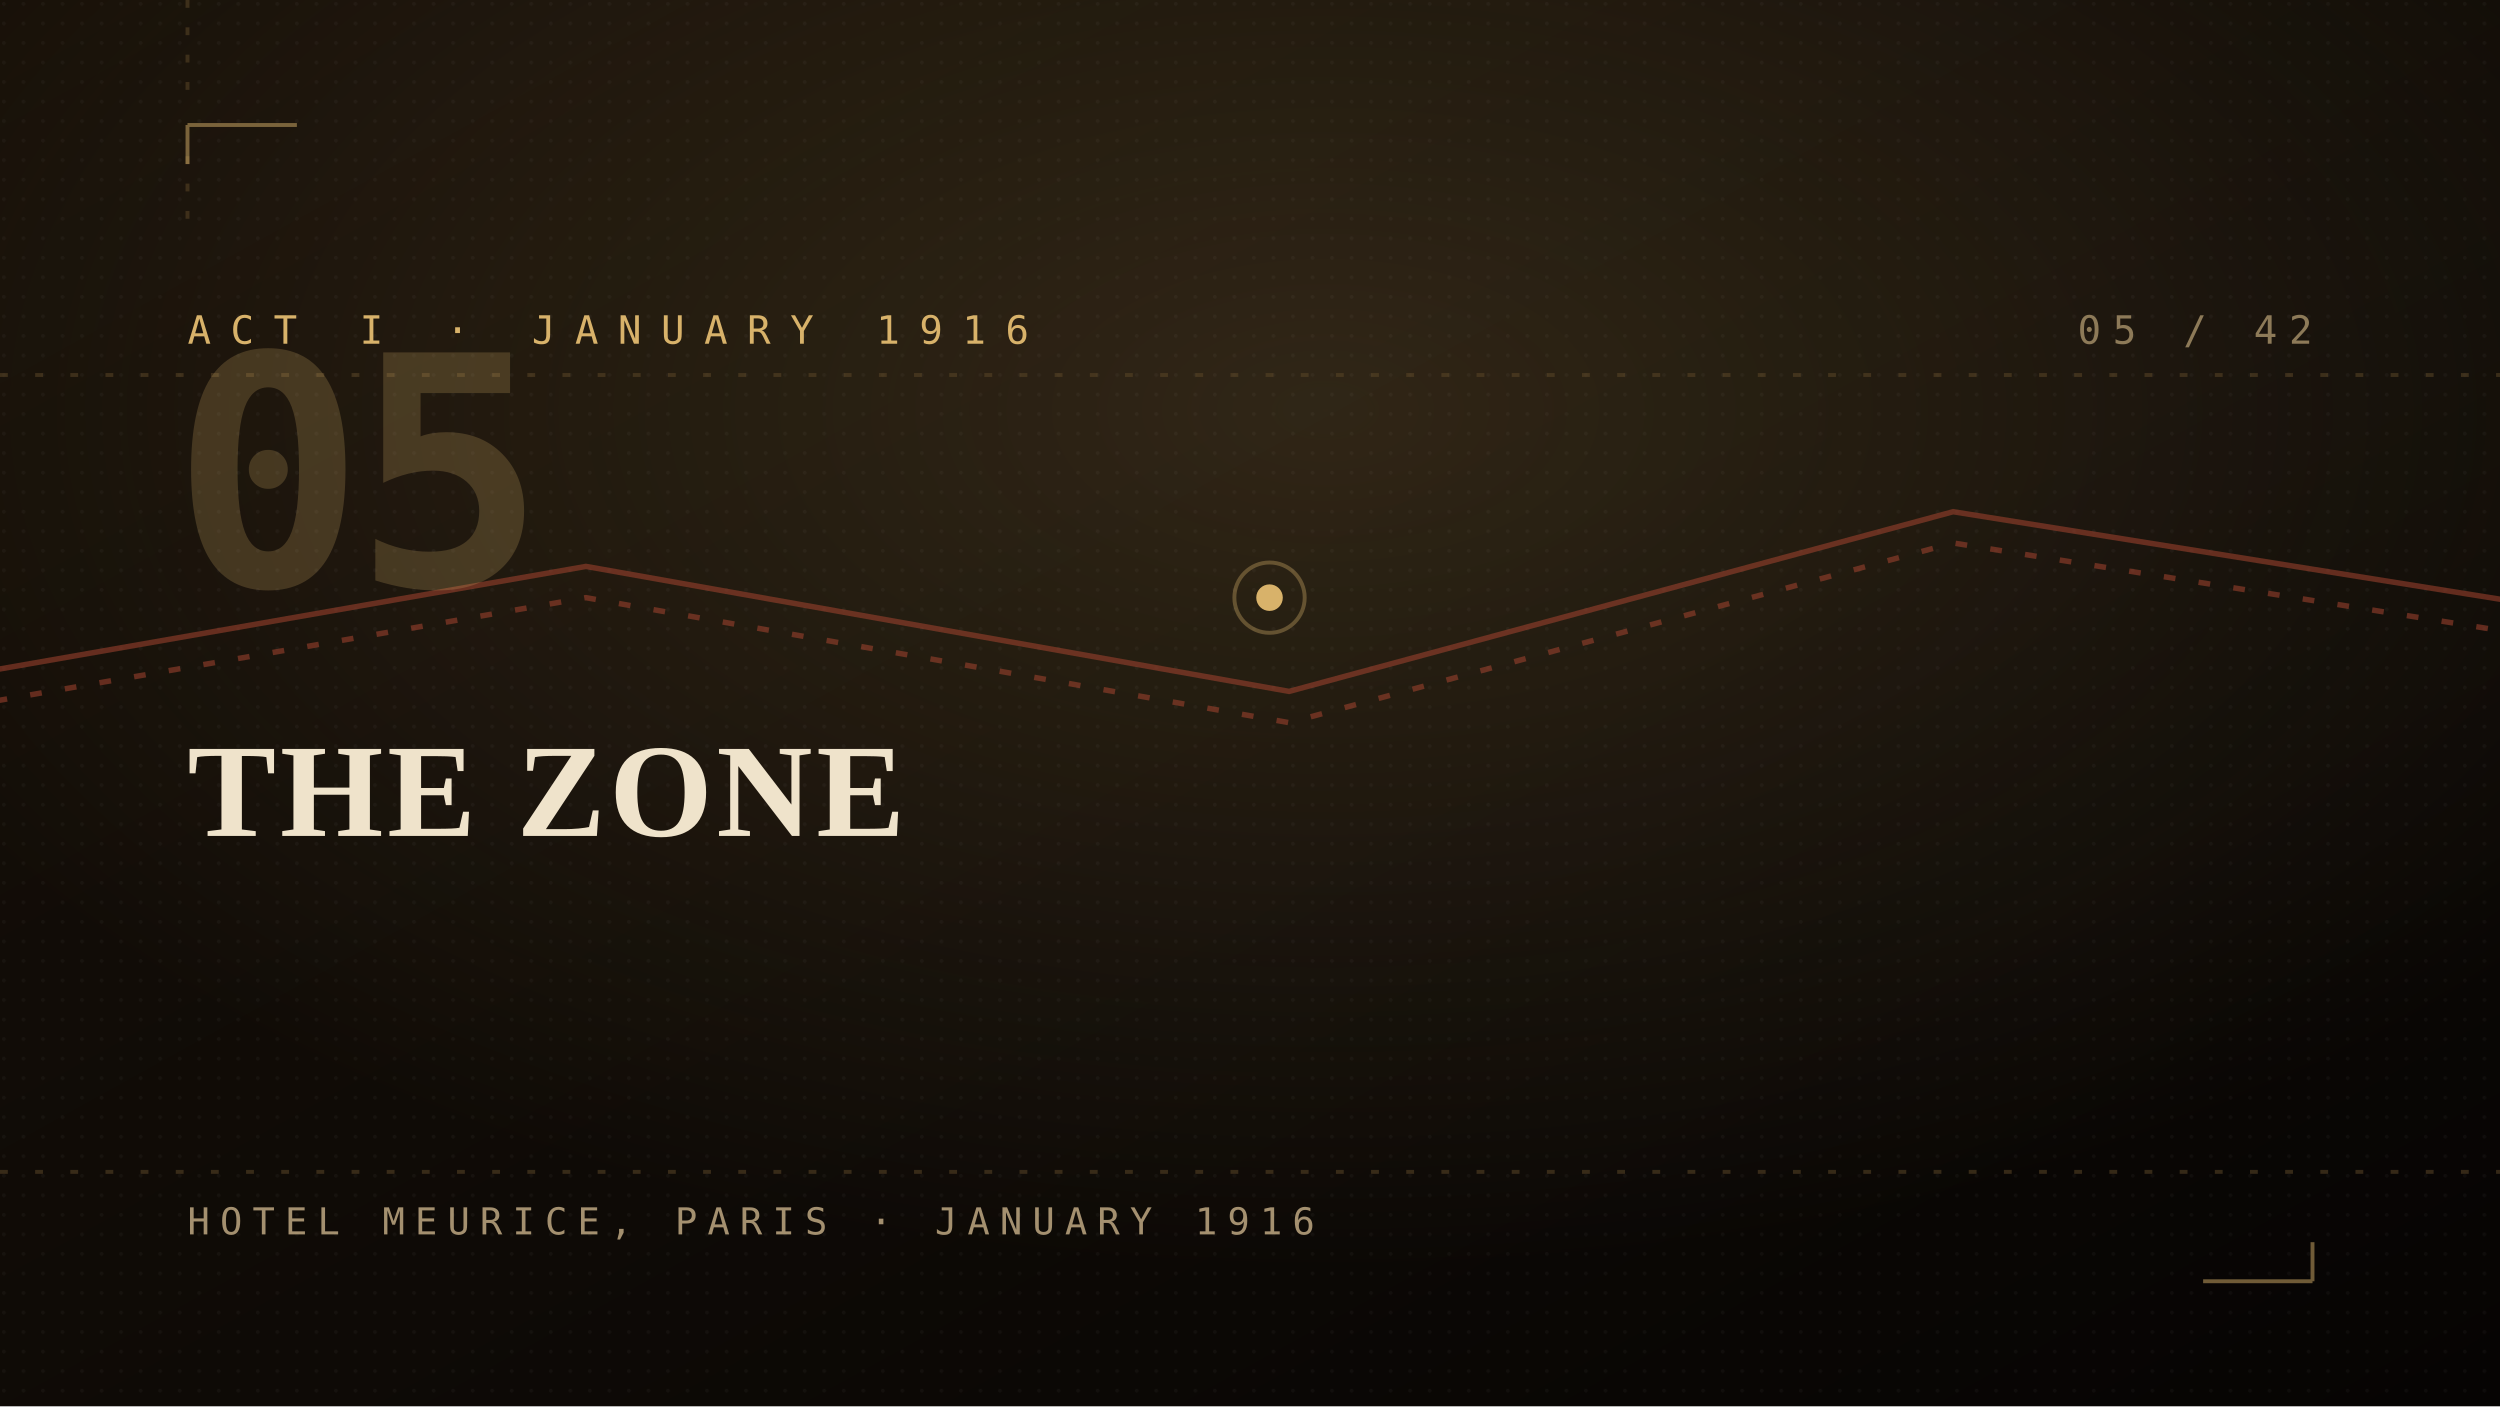
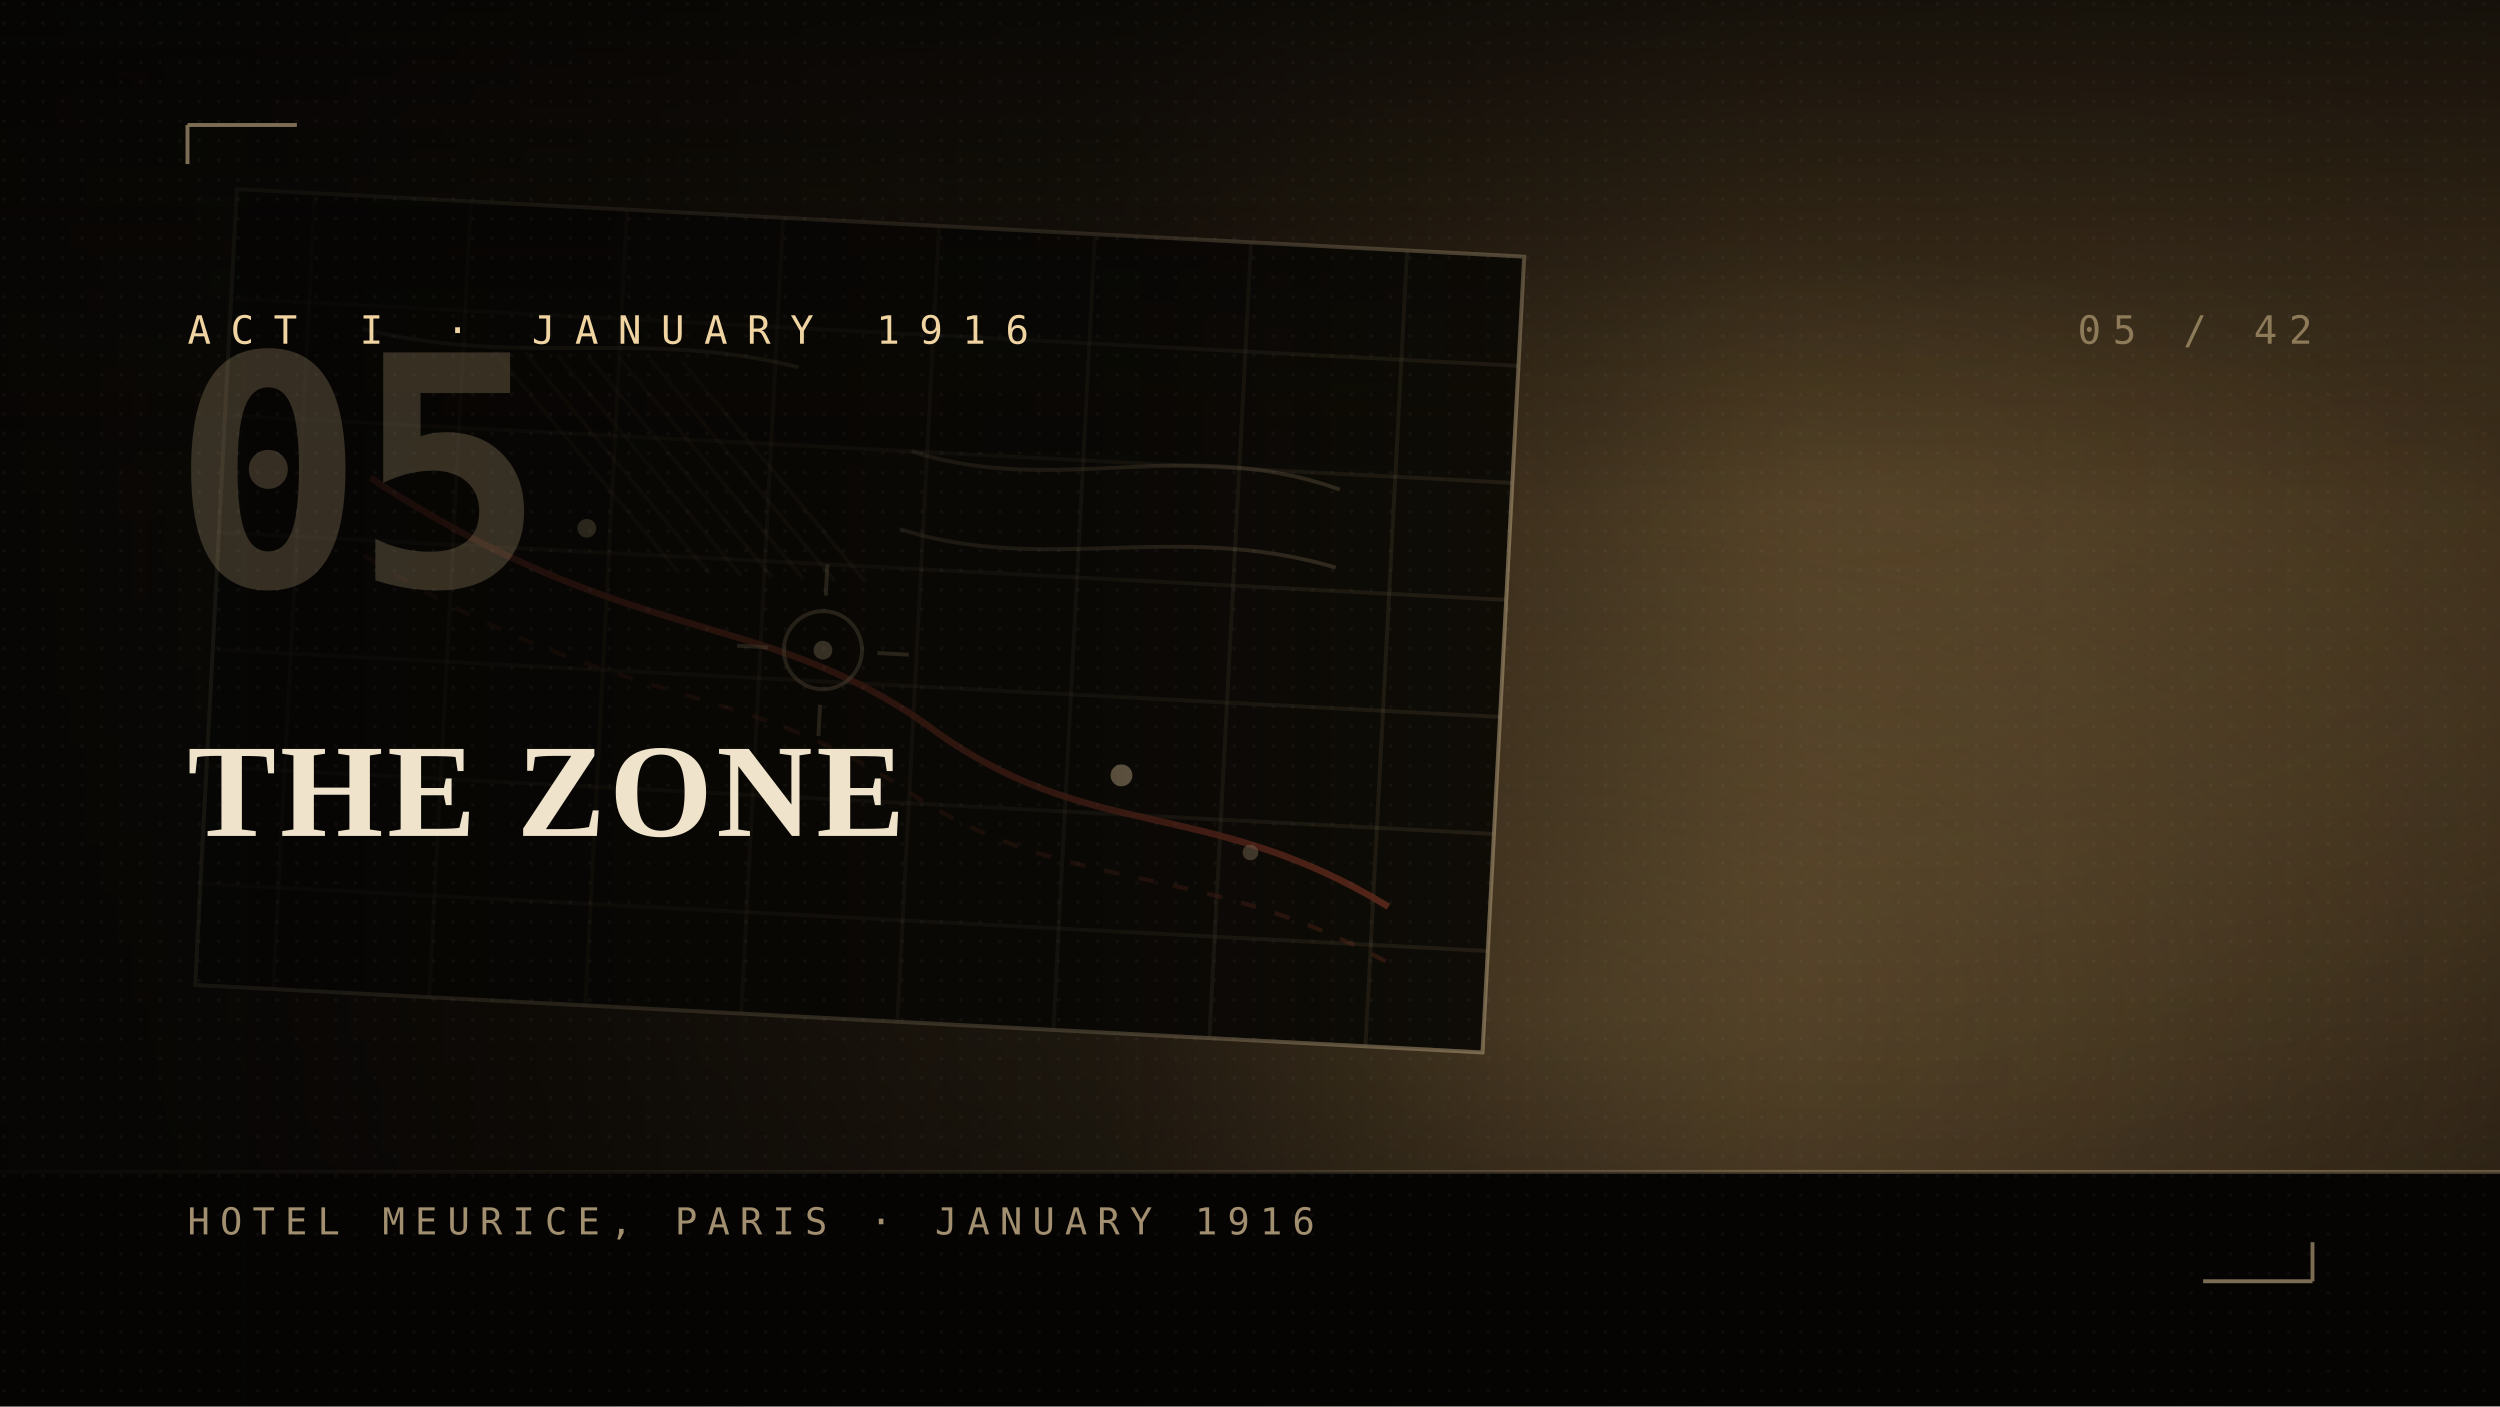
<svg xmlns="http://www.w3.org/2000/svg" width="640" height="360" viewBox="0 0 640 360" role="img" aria-labelledby="t d">
  <defs>
-     <linearGradient id="bg" x1="0" y1="0" x2="1" y2="1">
-       <stop offset="0" stop-color="#171008" />
-       <stop offset="0.55" stop-color="#0e0a06" />
-       <stop offset="1" stop-color="#060403" />
+     <linearGradient id="bg" x1="0" y1="0" x2="0.4" y2="1">
+       <stop offset="0" stop-color="#3d2d18" />
+       <stop offset="1" stop-color="#150e08" />
    </linearGradient>
-     <radialGradient id="glow" cx="53%" cy="29%" r="62%">
-       <stop offset="0" stop-color="#d8b26a" stop-opacity="0.16" />
-       <stop offset="1" stop-color="#d8b26a" stop-opacity="0" />
+     <radialGradient id="glow" cx="75%" cy="33%" r="66%">
+       <stop offset="0" stop-color="#eabf76" stop-opacity="0.2" />
+       <stop offset="1" stop-color="#eabf76" stop-opacity="0" />
+     </radialGradient>
+     <linearGradient id="scrim" x1="0" y1="0" x2="1" y2="0">
+       <stop offset="0" stop-color="#050403" stop-opacity="0.94" />
+       <stop offset="0.44" stop-color="#050403" stop-opacity="0.66" />
+       <stop offset="0.72" stop-color="#050403" stop-opacity="0.08" />
+       <stop offset="1" stop-color="#050403" stop-opacity="0" />
+     </linearGradient>
+     <linearGradient id="topscrim" x1="0" y1="0" x2="0" y2="1">
+       <stop offset="0" stop-color="#050403" stop-opacity="0.7" />
+       <stop offset="0.6" stop-color="#050403" stop-opacity="0.22" />
+       <stop offset="1" stop-color="#050403" stop-opacity="0" />
+     </linearGradient>
+     <radialGradient id="horizon" cx="62%" cy="72%" r="56%">
+       <stop offset="0" stop-color="#eabf76" stop-opacity="0.3" />
+       <stop offset="1" stop-color="#eabf76" stop-opacity="0" />
    </radialGradient>
    <pattern id="grain" width="5" height="5" patternUnits="userSpaceOnUse">
      <circle cx="1" cy="1" r="0.5" fill="#ffffff" opacity="0.035" />
    </pattern>
  </defs>
  <rect width="640" height="360" fill="url(#bg)" />
  <rect width="640" height="360" fill="url(#glow)" />
+   <rect width="640" height="360" fill="url(#horizon)" />
+   <g>
+     <g transform="translate(640 0) scale(-1 1)">
+       <path d="M0 300 H640 V360 H0 Z" fill="#050403" />
+       <path d="M0 300 H640" stroke="#f0d4a2" stroke-opacity="0.3" />
+       <g transform="rotate(-3 400 180)">
+         <rect x="256" y="58" width="330" height="204" fill="#141008" stroke="#f0d4a2" stroke-opacity="0.55" />
+         <g stroke="#f0d4a2" stroke-opacity="0.14">
+           <path d="M256 86 H586" />
+           <path d="M256 116 H586" />
+           <path d="M256 146 H586" />
+           <path d="M256 176 H586" />
+           <path d="M256 206 H586" />
+           <path d="M256 236 H586" />
+           <path d="M286 58 V262" />
+           <path d="M326 58 V262" />
+           <path d="M366 58 V262" />
+           <path d="M406 58 V262" />
+           <path d="M446 58 V262" />
+           <path d="M486 58 V262" />
+           <path d="M526 58 V262" />
+           <path d="M566 58 V262" />
+         </g>
+         <path d="M282 226 C330 200 360 214 402 186 C446 158 480 170 548 130" fill="none" stroke="#a4442f" stroke-opacity="0.85" stroke-width="1.7" />
+         <path d="M282 240 C332 216 366 228 408 202 C452 176 486 186 552 148" fill="none" stroke="#a4442f" stroke-opacity="0.4" stroke-width="1.1" stroke-dasharray="4 5" />
+         <g fill="none" stroke="#f0d4a2" stroke-opacity="0.3">
+           <path d="M300 120 C340 108 372 126 410 116" />
+           <path d="M300 140 C342 130 374 146 412 136" />
+           <path d="M440 96 C480 88 512 100 552 92" />
+         </g>
+         <g fill="#f0d4a2">
+           <circle cx="352" cy="196" r="2.8" />
+           <circle cx="430" cy="168" r="2.4" opacity="0.75" />
+           <circle cx="492" cy="140" r="2.4" opacity="0.75" />
+           <circle cx="318" cy="214" r="2" opacity="0.5" />
+         </g>
+         <g fill="none" stroke="#f0d4a2" stroke-opacity="0.5">
+           <circle cx="430" cy="168" r="10" />
+           <path d="M430 154 v-8 M430 182 v8 M416 168 h-8 M444 168 h8" />
+         </g>
+         <g stroke="#f0d4a2" stroke-opacity="0.12">
+           <path d="M470 96 L420 150" />
+           <path d="M478 96 L428 150" />
+           <path d="M486 96 L436 150" />
+           <path d="M494 96 L444 150" />
+           <path d="M502 96 L452 150" />
+           <path d="M510 96 L460 150" />
+           <path d="M518 96 L468 150" />
+         </g>
+         <path d="M256 58 h330 v204 h-330 Z" fill="none" stroke="#f0d4a2" stroke-opacity="0.2" />
+       </g>
+     </g>
+   </g>
+   <rect width="640" height="360" fill="url(#scrim)" />
+   <rect width="640" height="130" fill="url(#topscrim)" />
  <rect width="640" height="360" fill="url(#grain)" />
-   <g stroke="#5a4526" stroke-width="1" opacity="0.55">
-     <path d="M0 96 H640" stroke-dasharray="2 7" />
-     <path d="M0 300 H640" stroke-dasharray="2 7" />
-     <path d="M48 0 V24 M48 40 V56" stroke-dasharray="2 5" />
-   </g>
-   <g fill="none" stroke="#a4442f" stroke-width="1.4" opacity="0.55">
-     <path d="M-10 173 L150 145 L330 177 L500 131 L650 155" />
-     <path d="M-10 181 L150 153 L330 185 L500 139 L650 163" stroke-dasharray="3 6" />
-   </g>
-   <circle cx="325" cy="153" r="3.4" fill="#d8b26a" />
-   <circle cx="325" cy="153" r="9" fill="none" stroke="#d8b26a" stroke-opacity="0.35" />
-   <text x="48" y="88" font-family="'JetBrains Mono',Consolas,monospace" font-size="10" fill="#d8b26a" letter-spacing="5">ACT I · JANUARY 1916</text>
+   <text x="48" y="88" font-family="'JetBrains Mono',Consolas,monospace" font-size="10" fill="#f0d4a2" letter-spacing="5">ACT I · JANUARY 1916</text>
  <text x="592" y="88" text-anchor="end" font-family="'JetBrains Mono',Consolas,monospace" font-size="10" fill="#8d7a58" letter-spacing="3">05 / 42</text>
-   <text x="44" y="150" font-family="'JetBrains Mono',Consolas,monospace" font-size="82" font-weight="700" fill="#d8b26a" opacity="0.22" letter-spacing="-3">05</text>
+   <text x="44" y="150" font-family="'JetBrains Mono',Consolas,monospace" font-size="82" font-weight="700" fill="#f0d4a2" opacity="0.2" letter-spacing="-3">05</text>
  <text x="48" y="214" font-family="Georgia,'Times New Roman',serif" font-size="34" font-weight="700" fill="#efe3cb" letter-spacing="1">THE ZONE</text>
  <text x="48" y="316" font-family="'JetBrains Mono',Consolas,monospace" font-size="9.5" fill="#c9b18a" opacity="0.8" letter-spacing="2.6">HOTEL MEURICE, PARIS · JANUARY 1916</text>
-   <g stroke="#d8b26a" stroke-opacity="0.5" stroke-width="1">
+   <g stroke="#f0d4a2" stroke-opacity="0.5" stroke-width="1">
    <path d="M48 32 h28 M48 32 v10" />
    <path d="M592 328 h-28 M592 328 v-10" />
  </g>
</svg>
